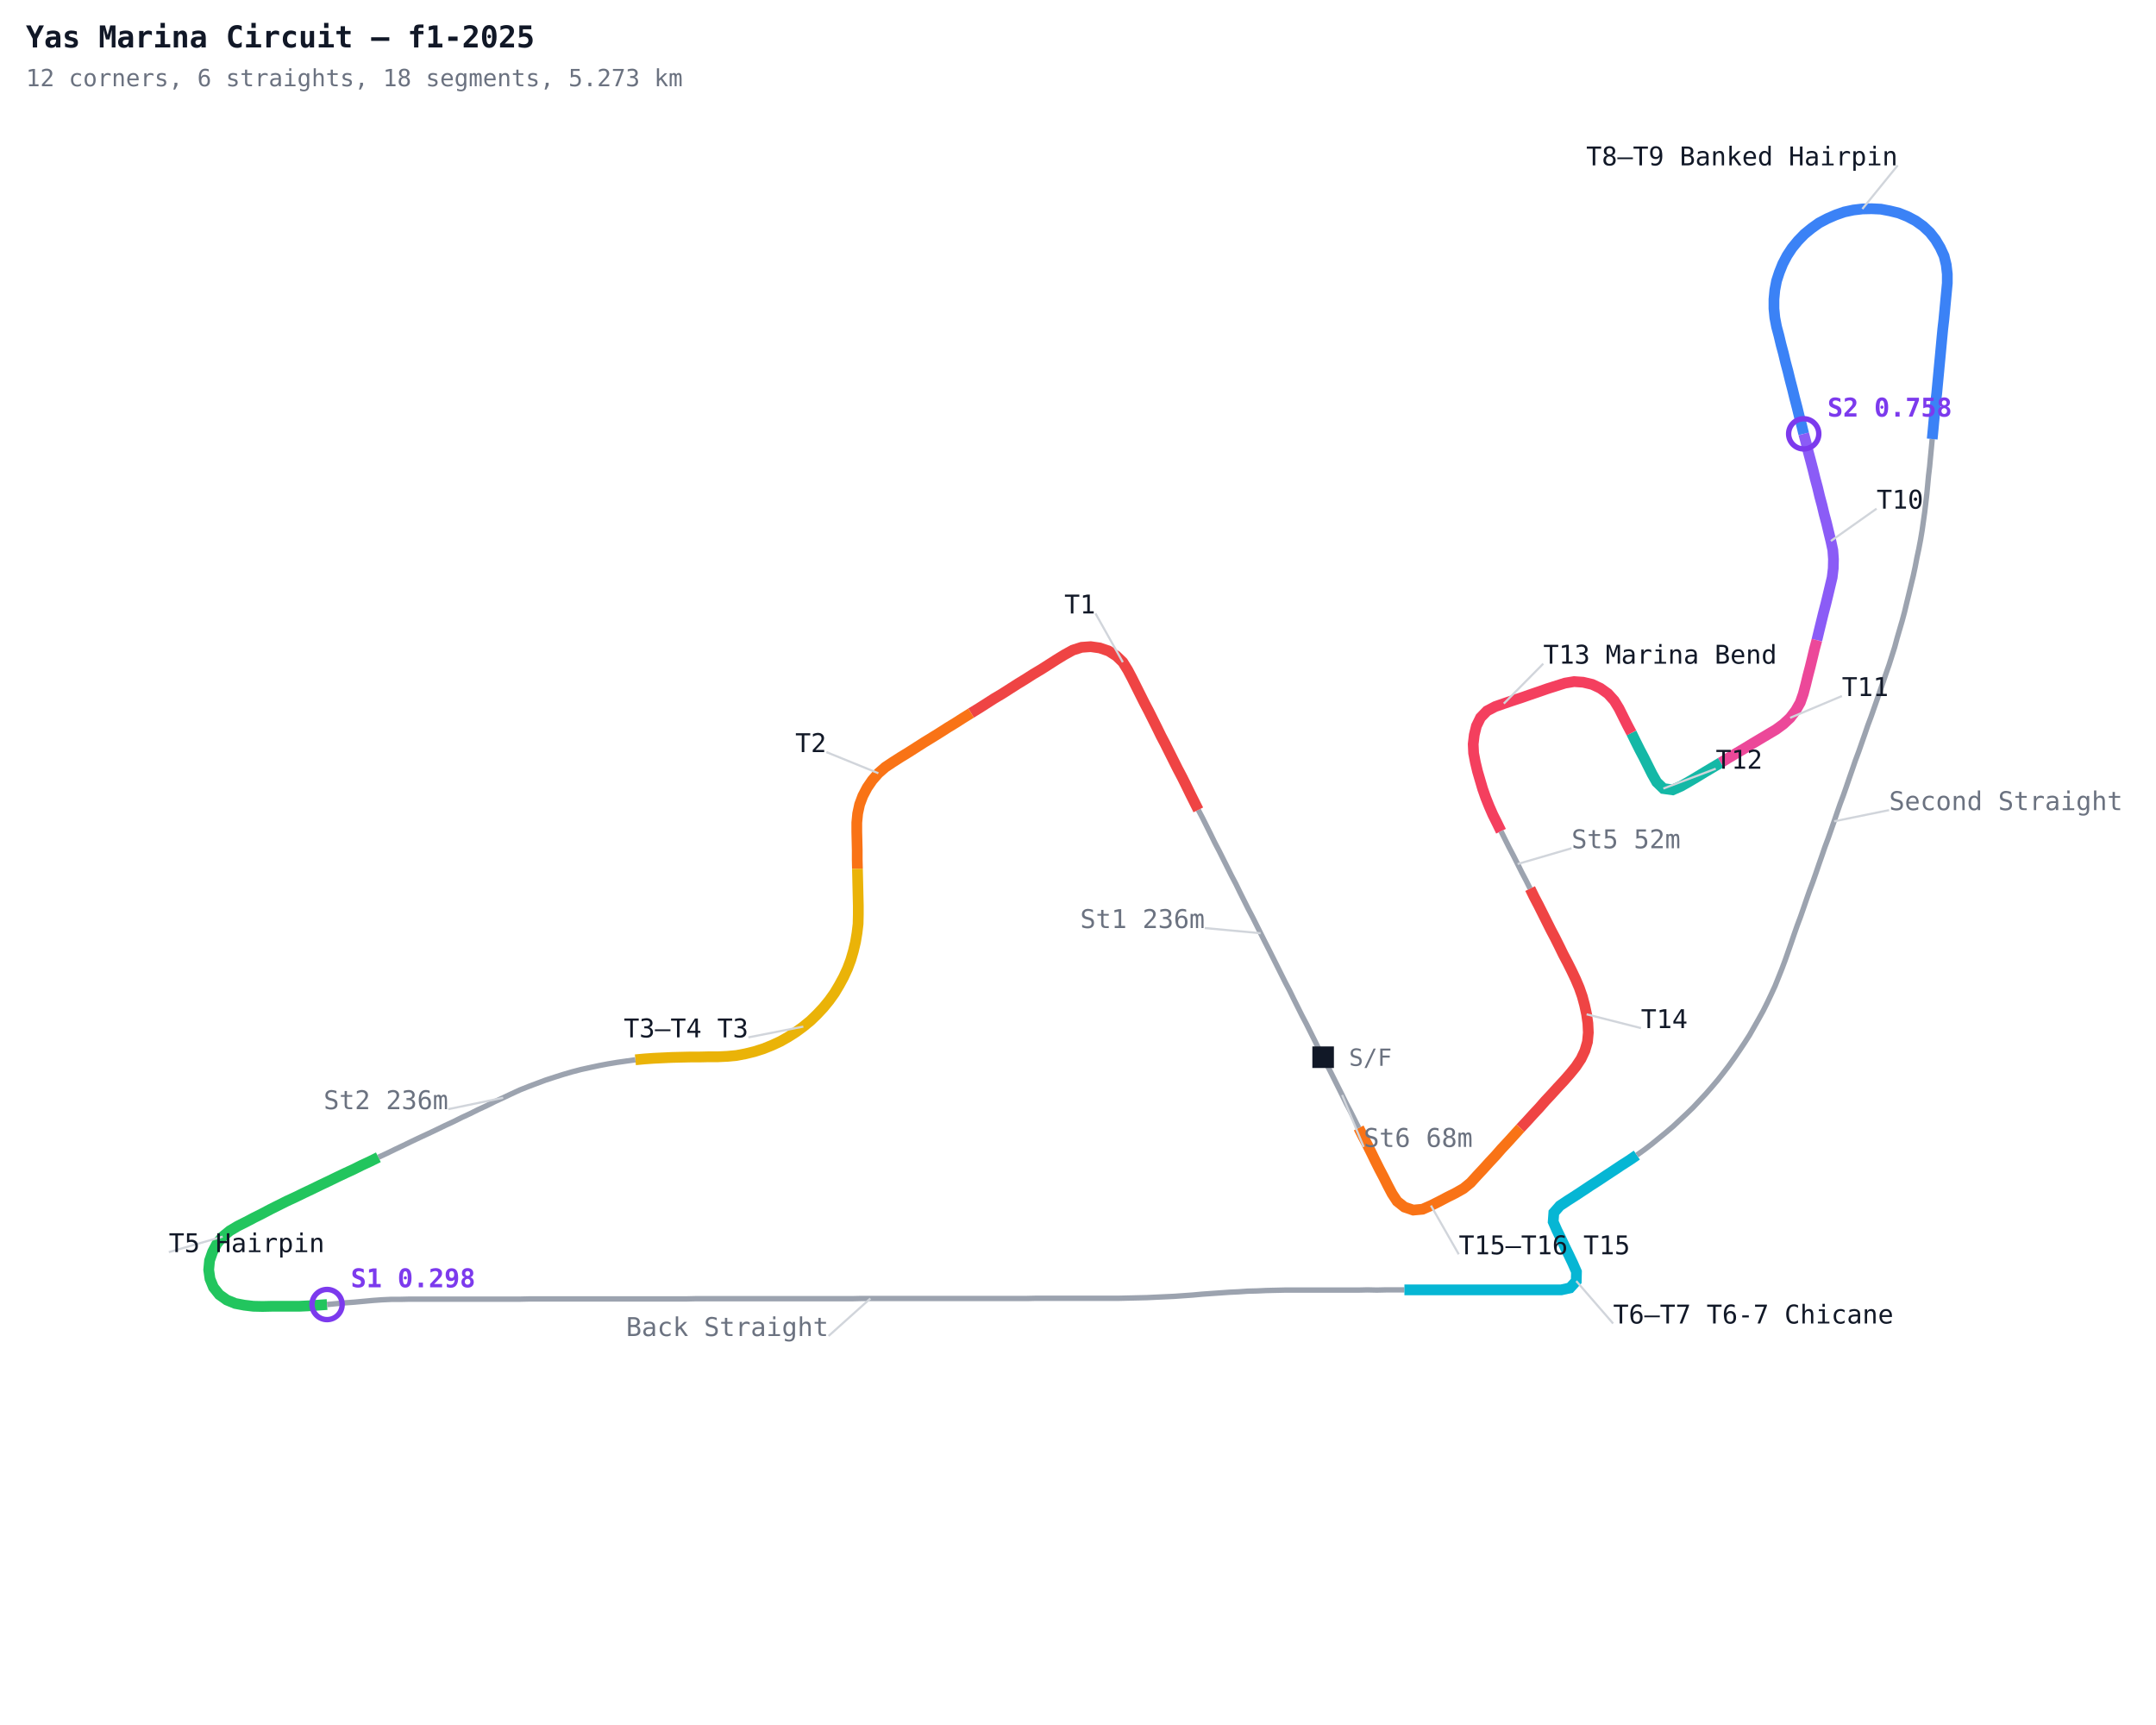
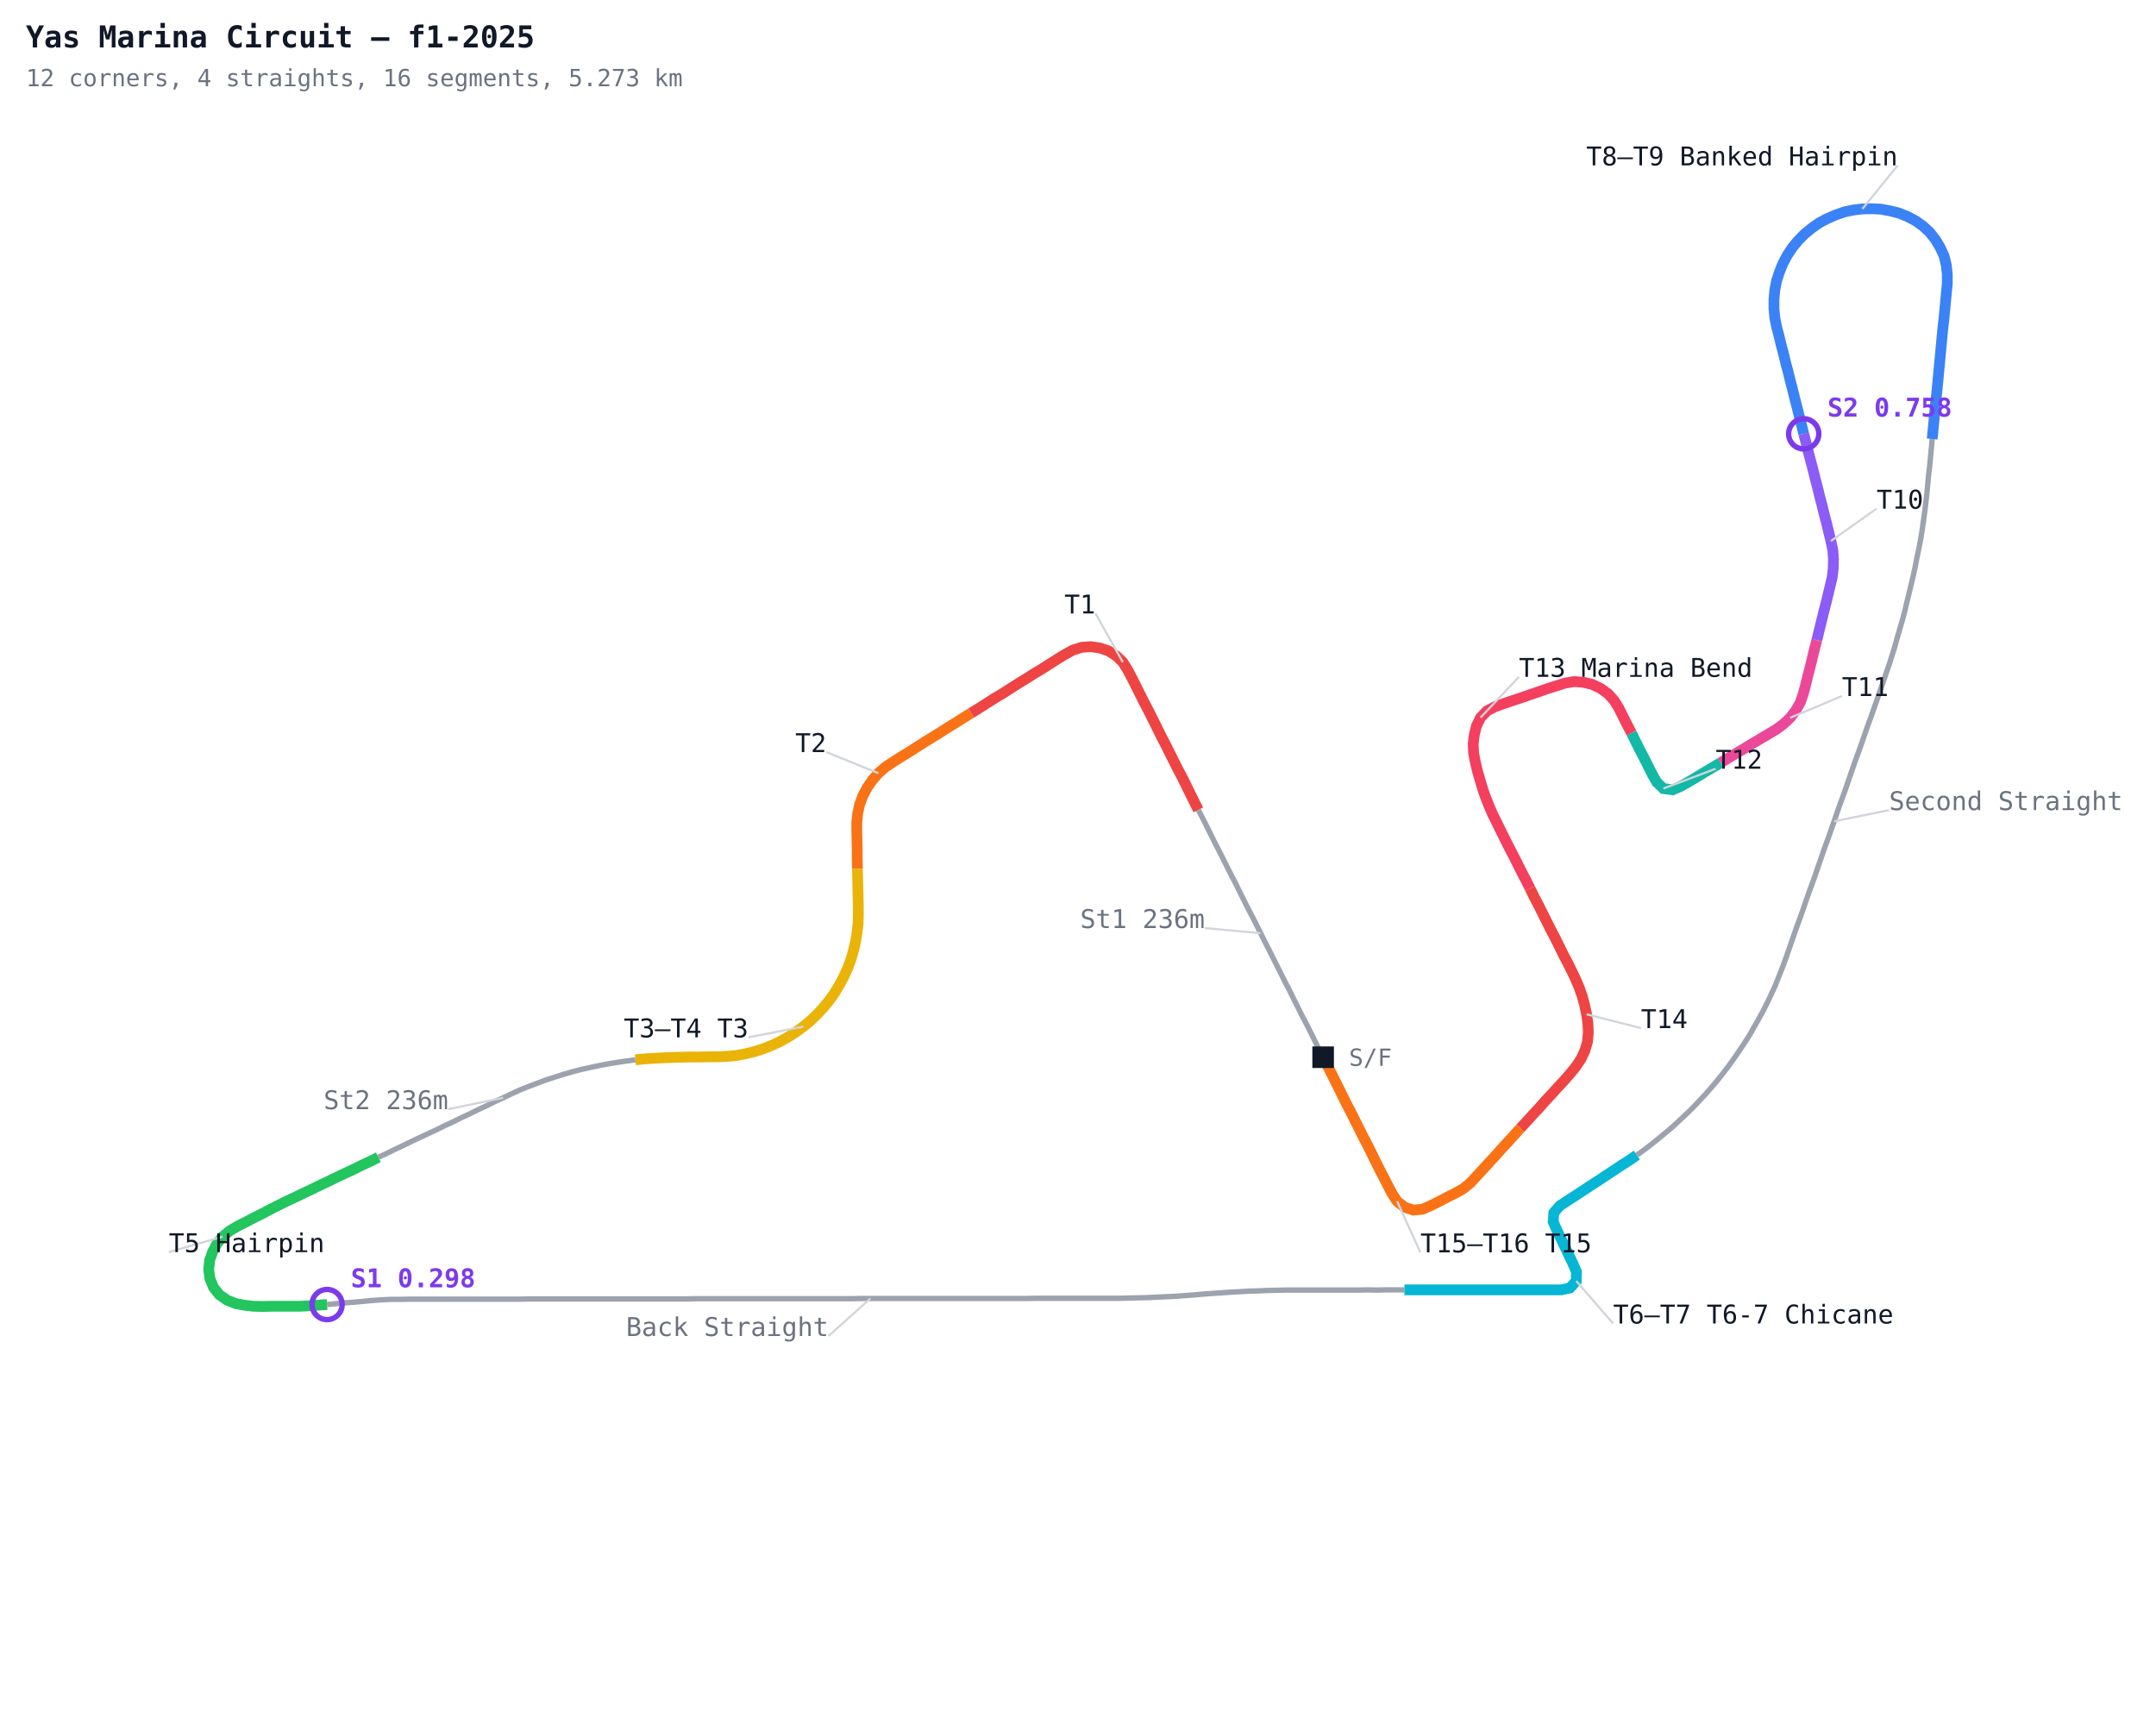
<svg xmlns="http://www.w3.org/2000/svg" width="1000" height="800" viewBox="0 0 1000 800">
  <defs>
    <style>
      .name { font-family: monospace; font-size: 12px; }
      .sector { font-family: monospace; font-size: 12px; fill: #7c3aed; font-weight: bold; }
      .title { font-family: monospace; font-size: 14px; fill: #111827; font-weight: bold; }
      .sub { font-family: monospace; font-size: 11px; fill: #6b7280; }
    </style>
  </defs>
  <rect width="1000" height="800" fill="#ffffff" />
  <polyline fill="none" stroke="#9ca3af" stroke-width="2.5" points="613.7,490.3 611.6,486.3 609.7,482.4 607.8,478.6 605.9,474.8 603.9,471.0 602.0,467.2 600.1,463.4 598.2,459.5 596.2,455.7 594.3,451.9 592.4,448.1 590.5,444.3 588.6,440.5 586.6,436.6 584.7,432.8 582.8,429.0 580.9,425.2 578.9,421.4 577.0,417.6 575.1,413.8 573.2,409.9 571.2,406.1 569.3,402.3 567.4,398.5 565.5,394.7 563.5,390.9 561.6,387.0 559.7,383.2 557.8,379.4 555.8,375.6" />
  <polyline fill="none" stroke="#ef4444" stroke-width="5" points="555.8,375.6 553.9,371.8 552.0,368.0 550.1,364.1 548.2,360.3 546.2,356.5 544.3,352.7 542.4,348.9 540.5,345.1 538.5,341.3 536.6,337.4 534.7,333.6 532.8,329.8 530.8,326.0 528.9,322.2 527.0,318.4 525.1,314.6 523.1,310.8 520.8,307.1 517.8,304.2 514.2,301.9 510.1,300.5 505.9,299.9 501.7,300.2 497.6,301.5 493.8,303.6 490.2,305.8 486.6,308.1 483.0,310.4 479.3,312.6 475.7,314.9 472.1,317.1 468.5,319.4 464.9,321.7 461.2,323.9 457.6,326.2 454.0,328.5 450.4,330.7" />
  <polyline fill="none" stroke="#f97316" stroke-width="5" points="450.4,330.7 446.7,333.0 443.1,335.3 439.5,337.5 435.9,339.8 432.2,342.1 428.6,344.3 425.0,346.6 421.4,348.9 417.8,351.1 414.2,353.4 410.6,355.8 407.4,358.6 404.6,361.8 402.2,365.3 400.2,369.1 398.7,373.1 397.8,377.3 397.4,381.5 397.4,385.8 397.5,390.0 397.6,394.3 397.6,398.6 397.7,402.9" />
  <polyline fill="none" stroke="#eab308" stroke-width="5" points="397.7,402.9 397.8,407.1 397.9,411.4 398.0,415.7 398.1,419.9 398.1,424.2 398.0,428.5 397.5,432.7 396.8,436.9 395.8,441.1 394.6,445.2 393.1,449.2 391.3,453.1 389.3,456.8 387.1,460.5 384.6,464.0 381.9,467.3 379.0,470.4 375.9,473.4 372.6,476.1 369.2,478.6 365.6,480.9 361.9,483.0 358.0,484.8 354.0,486.4 349.9,487.7 345.8,488.7 341.6,489.5 337.3,489.9 333.1,490.1 328.8,490.1 324.5,490.2 320.3,490.2 316.0,490.3 311.7,490.4 307.4,490.6 303.2,490.8 298.9,491.1 294.7,491.5" />
  <polyline fill="none" stroke="#9ca3af" stroke-width="2.5" points="294.7,491.5 290.4,492.1 286.2,492.7 282.0,493.4 277.8,494.2 273.6,495.1 269.5,496.0 265.3,497.1 261.2,498.3 257.1,499.6 253.1,500.9 249.1,502.4 245.1,503.9 241.1,505.5 237.2,507.3 233.4,509.1 229.5,510.9 225.7,512.8 221.8,514.6 218.0,516.5 214.1,518.3 210.3,520.2 206.4,522.0 202.5,523.9 198.7,525.7 194.8,527.5 191.0,529.3 187.1,531.2 183.3,533.0 179.4,534.9 175.5,536.7" />
  <polyline fill="none" stroke="#22c55e" stroke-width="5" points="175.5,536.7 171.7,538.6 167.8,540.4 164.0,542.3 160.1,544.1 156.3,545.9 152.4,547.8 148.6,549.6 144.7,551.5 140.9,553.3 137.0,555.2 133.1,557.0 129.3,558.9 125.5,560.8 121.7,562.8 117.9,564.7 114.1,566.7 110.3,568.6 106.6,570.8 103.3,573.5 100.6,576.8 98.6,580.6 97.2,584.6 96.8,588.9 97.4,593.1 99.0,597.0 101.7,600.4 105.2,602.9 109.1,604.5 113.3,605.3 117.5,605.8 121.8,605.9 126.1,605.8 130.3,605.8 134.6,605.8 138.9,605.8 143.2,605.6 147.4,605.3 151.7,605.0" />
  <polyline fill="none" stroke="#9ca3af" stroke-width="2.5" points="151.7,605.0 155.9,604.6 160.2,604.2 164.4,603.9 168.7,603.5 173.0,603.1 177.2,602.8 181.5,602.6 185.8,602.6 190.0,602.5 194.3,602.5 198.6,602.5 202.8,602.5 207.1,602.5 211.4,602.5 215.7,602.5 219.9,602.5 224.2,602.5 228.5,602.5 232.8,602.5 237.0,602.5 241.3,602.5 245.6,602.4 249.8,602.4 254.1,602.4 258.4,602.4 262.7,602.4 266.9,602.4 271.2,602.4 275.5,602.4 279.8,602.4 284.0,602.4 288.3,602.4 292.6,602.4 296.8,602.4 301.1,602.4 305.4,602.4 309.7,602.4 313.9,602.4 318.2,602.4 322.5,602.3 326.8,602.3 331.0,602.3 335.3,602.3 339.6,602.3 343.9,602.3 348.1,602.3 352.4,602.3 356.7,602.3 360.9,602.3 365.2,602.3 369.5,602.3 373.8,602.3 378.0,602.3 382.3,602.3 386.6,602.3 390.9,602.3 395.1,602.3 399.4,602.2 403.7,602.2 408.0,602.2 412.2,602.2 416.5,602.2 420.8,602.2 425.0,602.2 429.3,602.2 433.6,602.2 437.9,602.2 442.1,602.2 446.4,602.2 450.7,602.2 455.0,602.2 459.2,602.2 463.5,602.2 467.8,602.2 472.1,602.2 476.3,602.2 480.6,602.1 484.9,602.1 489.1,602.1 493.4,602.1 497.7,602.1 502.0,602.1 506.2,602.1 510.5,602.1 514.8,602.1 519.1,602.1 523.3,602.0 527.6,601.9 531.9,601.8 536.1,601.6 540.4,601.4 544.7,601.2 548.9,600.9 553.2,600.6 557.5,600.2 561.7,599.9 566.0,599.6 570.2,599.3 574.5,599.1 578.8,598.8 583.0,598.7 587.3,598.5 591.6,598.4 595.9,598.3 600.1,598.3 604.4,598.3 608.7,598.3 613.0,598.3 617.2,598.3 621.5,598.3 625.8,598.3 630.0,598.3 634.3,598.2 638.6,598.3 642.9,598.2 647.1,598.2 651.4,598.2" />
  <polyline fill="none" stroke="#06b6d4" stroke-width="5" points="651.4,598.2 655.7,598.2 660.0,598.2 664.2,598.2 668.5,598.2 672.8,598.2 677.0,598.2 681.3,598.2 685.6,598.2 689.9,598.2 694.1,598.2 698.4,598.2 702.7,598.2 707.0,598.2 711.2,598.2 715.5,598.2 719.8,598.2 724.1,598.2 728.2,597.3 731.1,594.1 731.2,589.8 729.5,585.9 727.7,582.1 725.8,578.2 724.0,574.4 722.1,570.5 720.4,566.6 720.7,562.4 723.5,559.2 727.1,556.8 730.7,554.5 734.2,552.2 737.8,549.8 741.4,547.5 745.0,545.1 748.5,542.8 752.1,540.4 755.7,538.1 759.2,535.7" />
  <polyline fill="none" stroke="#9ca3af" stroke-width="2.5" points="759.2,535.7 762.7,533.2 766.1,530.6 769.4,527.9 772.7,525.2 776.0,522.4 779.1,519.5 782.2,516.6 785.3,513.6 788.2,510.5 791.1,507.4 793.9,504.2 796.7,500.9 799.3,497.6 801.9,494.2 804.4,490.7 806.8,487.2 809.2,483.6 811.5,480.0 813.6,476.3 815.7,472.6 817.8,468.8 819.7,465.0 821.5,461.2 823.3,457.3 824.9,453.3 826.5,449.3 828.0,445.3 829.4,441.3 830.8,437.3 832.2,433.2 833.6,429.2 835.1,425.2 836.5,421.2 837.9,417.1 839.3,413.1 840.8,409.1 842.2,405.1 843.6,401.0 845.0,397.0 846.4,392.9 847.9,388.9 849.3,384.9 850.7,380.9 852.1,376.8 853.5,372.8 855.0,368.8 856.4,364.8 857.8,360.7 859.2,356.7 860.6,352.6 862.1,348.6 863.5,344.6 864.9,340.6 866.3,336.5 867.8,332.5 869.2,328.5 870.6,324.5 872.0,320.4 873.4,316.4 874.8,312.3 876.2,308.3 877.5,304.2 878.8,300.1 879.9,296.0 881.1,291.9 882.3,287.8 883.4,283.7 884.4,279.5 885.4,275.4 886.4,271.2 887.4,267.1 888.3,262.9 889.1,258.7 890.0,254.5 890.8,250.3 891.5,246.1 892.1,241.9 892.7,237.6 893.2,233.4 893.7,229.1 894.1,224.9 894.5,220.6 895.0,216.4 895.4,212.1 895.8,207.9 896.2,203.6" />
  <polyline fill="none" stroke="#3b82f6" stroke-width="5" points="896.2,203.6 896.6,199.4 897.0,195.1 897.4,190.9 897.8,186.6 898.3,182.4 898.7,178.1 899.1,173.9 899.5,169.6 899.9,165.4 900.3,161.1 900.7,156.8 901.1,152.6 901.6,148.3 902.0,144.1 902.4,139.8 902.8,135.6 903.2,131.3 903.2,127.1 902.7,122.8 901.7,118.7 899.9,114.8 897.7,111.1 895.1,107.8 892.0,104.9 888.5,102.4 884.7,100.4 880.7,98.8 876.6,97.8 872.4,97.0 868.1,96.8 863.8,96.9 859.6,97.4 855.4,98.3 851.4,99.7 847.5,101.4 843.7,103.4 840.2,105.9 836.9,108.6 833.9,111.7 831.2,115.0 828.9,118.5 826.9,122.3 825.3,126.3 824.0,130.3 823.2,134.5 822.8,138.8 822.8,143.1 823.2,147.3 824.0,151.5 825.1,155.6 826.1,159.8 827.2,163.9 828.2,168.1 829.3,172.2 830.3,176.3 831.4,180.5 832.4,184.6 833.5,188.8 834.5,192.9 835.6,197.1 836.6,201.2" />
  <polyline fill="none" stroke="#8b5cf6" stroke-width="5" points="836.6,201.2 837.7,205.3 838.7,209.5 839.8,213.6 840.9,217.8 841.9,221.9 843.0,226.0 844.0,230.2 845.1,234.3 846.1,238.5 847.2,242.6 848.2,246.8 849.2,250.9 850.1,255.1 850.4,259.3 850.3,263.6 849.8,267.8 848.8,272.0 847.8,276.2 846.8,280.3 845.7,284.5 844.7,288.6 843.7,292.7 842.7,296.9" />
  <polyline fill="none" stroke="#ec4899" stroke-width="5" points="842.7,296.9 841.6,301.0 840.6,305.2 839.6,309.3 838.5,313.5 837.5,317.6 836.4,321.8 835.0,325.8 832.9,329.5 830.3,332.9 827.2,335.8 823.8,338.3 820.1,340.5 816.4,342.7 812.7,344.9 809.1,347.1 805.4,349.3 801.7,351.5 798.1,353.7" />
  <polyline fill="none" stroke="#14b8a6" stroke-width="5" points="798.1,353.7 794.4,355.9 790.7,358.1 787.1,360.3 783.4,362.5 779.7,364.6 775.8,366.3 771.5,365.7 768.4,362.7 766.3,359.0 764.4,355.2 762.5,351.4 760.5,347.6 758.6,343.8 756.7,339.9" />
-   <polyline fill="none" stroke="#f43f5e" stroke-width="5" points="756.7,339.9 754.7,336.1 752.8,332.3 750.9,328.5 748.7,324.9 745.8,321.7 742.3,319.2 738.5,317.4 734.3,316.4 730.1,316.1 725.9,316.8 721.8,318.1 717.7,319.4 713.7,320.8 709.6,322.2 705.6,323.6 701.6,324.9 697.5,326.3 693.5,327.7 689.7,329.7 686.7,332.8 684.8,336.7 683.8,340.8 683.3,345.1 683.5,349.3 684.3,353.5 685.3,357.7 686.5,361.8 687.7,365.9 689.1,369.9 690.7,373.9 692.4,377.8 694.3,381.6 696.2,385.5" />
-   <polyline fill="none" stroke="#9ca3af" stroke-width="2.5" points="696.2,385.5 698.1,389.3 700.0,393.1 702.0,396.9 703.9,400.7 705.8,404.5 707.8,408.3 709.7,412.1" />
+   <polyline fill="none" stroke="#f43f5e" stroke-width="5" points="756.7,339.9 754.7,336.1 752.8,332.3 750.9,328.5 748.7,324.9 745.8,321.7 742.3,319.2 738.5,317.4 734.3,316.4 730.1,316.1 725.9,316.8 721.8,318.1 717.7,319.4 713.7,320.8 709.6,322.2 705.6,323.6 701.6,324.9 697.5,326.3 693.5,327.7 689.7,329.7 686.7,332.8 684.8,336.7 683.8,340.8 683.3,345.1 683.5,349.3 684.3,353.5 685.3,357.7 686.5,361.8 687.7,365.9 689.1,369.9 690.7,373.9 692.4,377.8 694.3,381.6 696.2,385.5 698.1,389.3 700.0,393.1 702.0,396.9 703.9,400.7 705.8,404.5 707.8,408.3 709.7,412.1" />
  <polyline fill="none" stroke="#ef4444" stroke-width="5" points="709.7,412.1 711.6,416.0 713.6,419.8 715.5,423.6 717.4,427.4 719.3,431.2 721.3,435.0 723.2,438.8 725.1,442.7 727.1,446.5 729.0,450.3 730.8,454.1 732.5,458.1 733.9,462.1 735.0,466.2 735.9,470.4 736.5,474.6 736.7,478.9 736.3,483.2 735.1,487.3 733.3,491.1 730.9,494.7 728.2,498.0 725.4,501.2 722.5,504.3 719.6,507.5 716.7,510.6 713.9,513.8 711.0,516.9 708.1,520.1 705.2,523.2" />
-   <polyline fill="none" stroke="#f97316" stroke-width="5" points="705.2,523.2 702.3,526.4 699.4,529.6 696.5,532.7 693.7,535.9 690.8,539.0 687.9,542.2 685.0,545.3 682.1,548.5 678.8,551.2 675.1,553.3 671.3,555.2 667.5,557.2 663.7,559.1 659.8,560.8 655.5,561.2 651.4,559.8 648.0,557.1 645.7,553.6 643.7,549.8 641.8,546.0 639.8,542.2 637.9,538.4 636.0,534.5 634.1,530.7 632.1,526.9 630.2,523.1" />
-   <polyline fill="none" stroke="#9ca3af" stroke-width="2.5" points="630.2,523.1 628.3,519.3 626.4,515.5 624.4,511.7 622.5,507.8 620.6,504.0 618.7,500.2 616.8,496.4 614.8,492.6" />
+   <polyline fill="none" stroke="#f97316" stroke-width="5" points="705.2,523.2 702.3,526.4 699.4,529.6 696.5,532.7 693.7,535.9 690.8,539.0 687.9,542.2 685.0,545.3 682.1,548.5 678.8,551.2 675.1,553.3 671.3,555.2 667.5,557.2 663.7,559.1 659.8,560.8 655.5,561.2 651.4,559.8 648.0,557.1 645.7,553.6 643.7,549.8 641.8,546.0 639.8,542.2 637.9,538.4 636.0,534.5 634.1,530.7 632.1,526.9 630.2,523.1 628.3,519.3 626.4,515.5 624.4,511.7 622.5,507.8 620.6,504.0 618.7,500.2 616.8,496.4 614.8,492.6" />
  <line x1="584.7" y1="432.8" x2="558.8" y2="430.4" stroke="#d1d5db" stroke-width="1" />
  <text x="558.8" y="430.4" text-anchor="end" class="name" fill="#6b7280">St1 236m</text>
  <line x1="520.8" y1="307.1" x2="508.1" y2="284.5" stroke="#d1d5db" stroke-width="1" />
  <text x="508.1" y="284.5" text-anchor="end" class="name" fill="#111827">T1</text>
  <line x1="407.4" y1="358.6" x2="383.3" y2="348.8" stroke="#d1d5db" stroke-width="1" />
  <text x="383.3" y="348.8" text-anchor="end" class="name" fill="#111827">T2</text>
  <line x1="372.6" y1="476.1" x2="347.1" y2="481.1" stroke="#d1d5db" stroke-width="1" />
  <text x="347.1" y="481.1" text-anchor="end" class="name" fill="#111827">T3–T4 T3</text>
  <line x1="233.4" y1="509.1" x2="207.9" y2="514.4" stroke="#d1d5db" stroke-width="1" />
  <text x="207.9" y="514.4" text-anchor="end" class="name" fill="#6b7280">St2 236m</text>
  <line x1="103.3" y1="573.5" x2="78.3" y2="580.7" stroke="#d1d5db" stroke-width="1" />
  <text x="78.3" y="580.7" text-anchor="start" class="name" fill="#111827">T5 Hairpin</text>
  <line x1="403.7" y1="602.2" x2="384.3" y2="619.6" stroke="#d1d5db" stroke-width="1" />
  <text x="384.3" y="619.6" text-anchor="end" class="name" fill="#6b7280">Back Straight</text>
  <line x1="731.1" y1="594.1" x2="748.2" y2="613.8" stroke="#d1d5db" stroke-width="1" />
  <text x="748.2" y="613.8" text-anchor="start" class="name" fill="#111827">T6–T7 T6-7 Chicane</text>
  <line x1="850.7" y1="380.9" x2="876.2" y2="375.7" stroke="#d1d5db" stroke-width="1" />
  <text x="876.2" y="375.7" text-anchor="start" class="name" fill="#6b7280">Second Straight</text>
  <line x1="863.8" y1="96.9" x2="880.2" y2="76.7" stroke="#d1d5db" stroke-width="1" />
  <text x="880.2" y="76.7" text-anchor="end" class="name" fill="#111827">T8–T9 Banked Hairpin</text>
  <line x1="849.2" y1="250.9" x2="870.4" y2="235.9" stroke="#d1d5db" stroke-width="1" />
  <text x="870.4" y="235.9" text-anchor="start" class="name" fill="#111827">T10</text>
  <line x1="830.3" y1="332.9" x2="854.3" y2="322.8" stroke="#d1d5db" stroke-width="1" />
  <text x="854.3" y="322.8" text-anchor="start" class="name" fill="#111827">T11</text>
  <line x1="771.5" y1="365.7" x2="795.8" y2="356.5" stroke="#d1d5db" stroke-width="1" />
  <text x="795.8" y="356.5" text-anchor="start" class="name" fill="#111827">T12</text>
-   <line x1="697.5" y1="326.3" x2="715.8" y2="307.8" stroke="#d1d5db" stroke-width="1" />
-   <text x="715.8" y="307.8" text-anchor="start" class="name" fill="#111827">T13 Marina Bend</text>
-   <line x1="703.9" y1="400.7" x2="728.9" y2="393.4" stroke="#d1d5db" stroke-width="1" />
-   <text x="728.9" y="393.4" text-anchor="start" class="name" fill="#6b7280">St5 52m</text>
+   <line x1="686.7" y1="332.8" x2="704.5" y2="313.9" stroke="#d1d5db" stroke-width="1" />
+   <text x="704.5" y="313.9" text-anchor="start" class="name" fill="#111827">T13 Marina Bend</text>
  <line x1="735.9" y1="470.4" x2="761.1" y2="476.8" stroke="#d1d5db" stroke-width="1" />
  <text x="761.1" y="476.8" text-anchor="start" class="name" fill="#111827">T14</text>
-   <line x1="663.7" y1="559.1" x2="676.6" y2="581.7" stroke="#d1d5db" stroke-width="1" />
-   <text x="676.6" y="581.7" text-anchor="start" class="name" fill="#111827">T15–T16 T15</text>
-   <line x1="622.5" y1="507.8" x2="632.5" y2="531.9" stroke="#d1d5db" stroke-width="1" />
-   <text x="632.5" y="531.9" text-anchor="start" class="name" fill="#6b7280">St6 68m</text>
+   <line x1="648.0" y1="557.1" x2="658.8" y2="580.8" stroke="#d1d5db" stroke-width="1" />
+   <text x="658.8" y="580.8" text-anchor="start" class="name" fill="#111827">T15–T16 T15</text>
  <circle cx="151.7" cy="605.0" r="7" fill="none" stroke="#7c3aed" stroke-width="2.5" />
  <text x="162.7" y="597.0" class="sector">S1 0.298</text>
  <circle cx="836.6" cy="201.2" r="7" fill="none" stroke="#7c3aed" stroke-width="2.5" />
  <text x="847.6" y="193.2" class="sector">S2 0.758</text>
  <rect x="608.7" y="485.3" width="10" height="10" fill="#111827" />
  <text x="625.7" y="494.3" class="sub">S/F</text>
  <text class="title" x="12" y="22">Yas Marina Circuit — f1-2025</text>
-   <text class="sub" x="12" y="40">12 corners, 6 straights, 18 segments, 5.273 km</text>
+   <text class="sub" x="12" y="40">12 corners, 4 straights, 16 segments, 5.273 km</text>
</svg>
